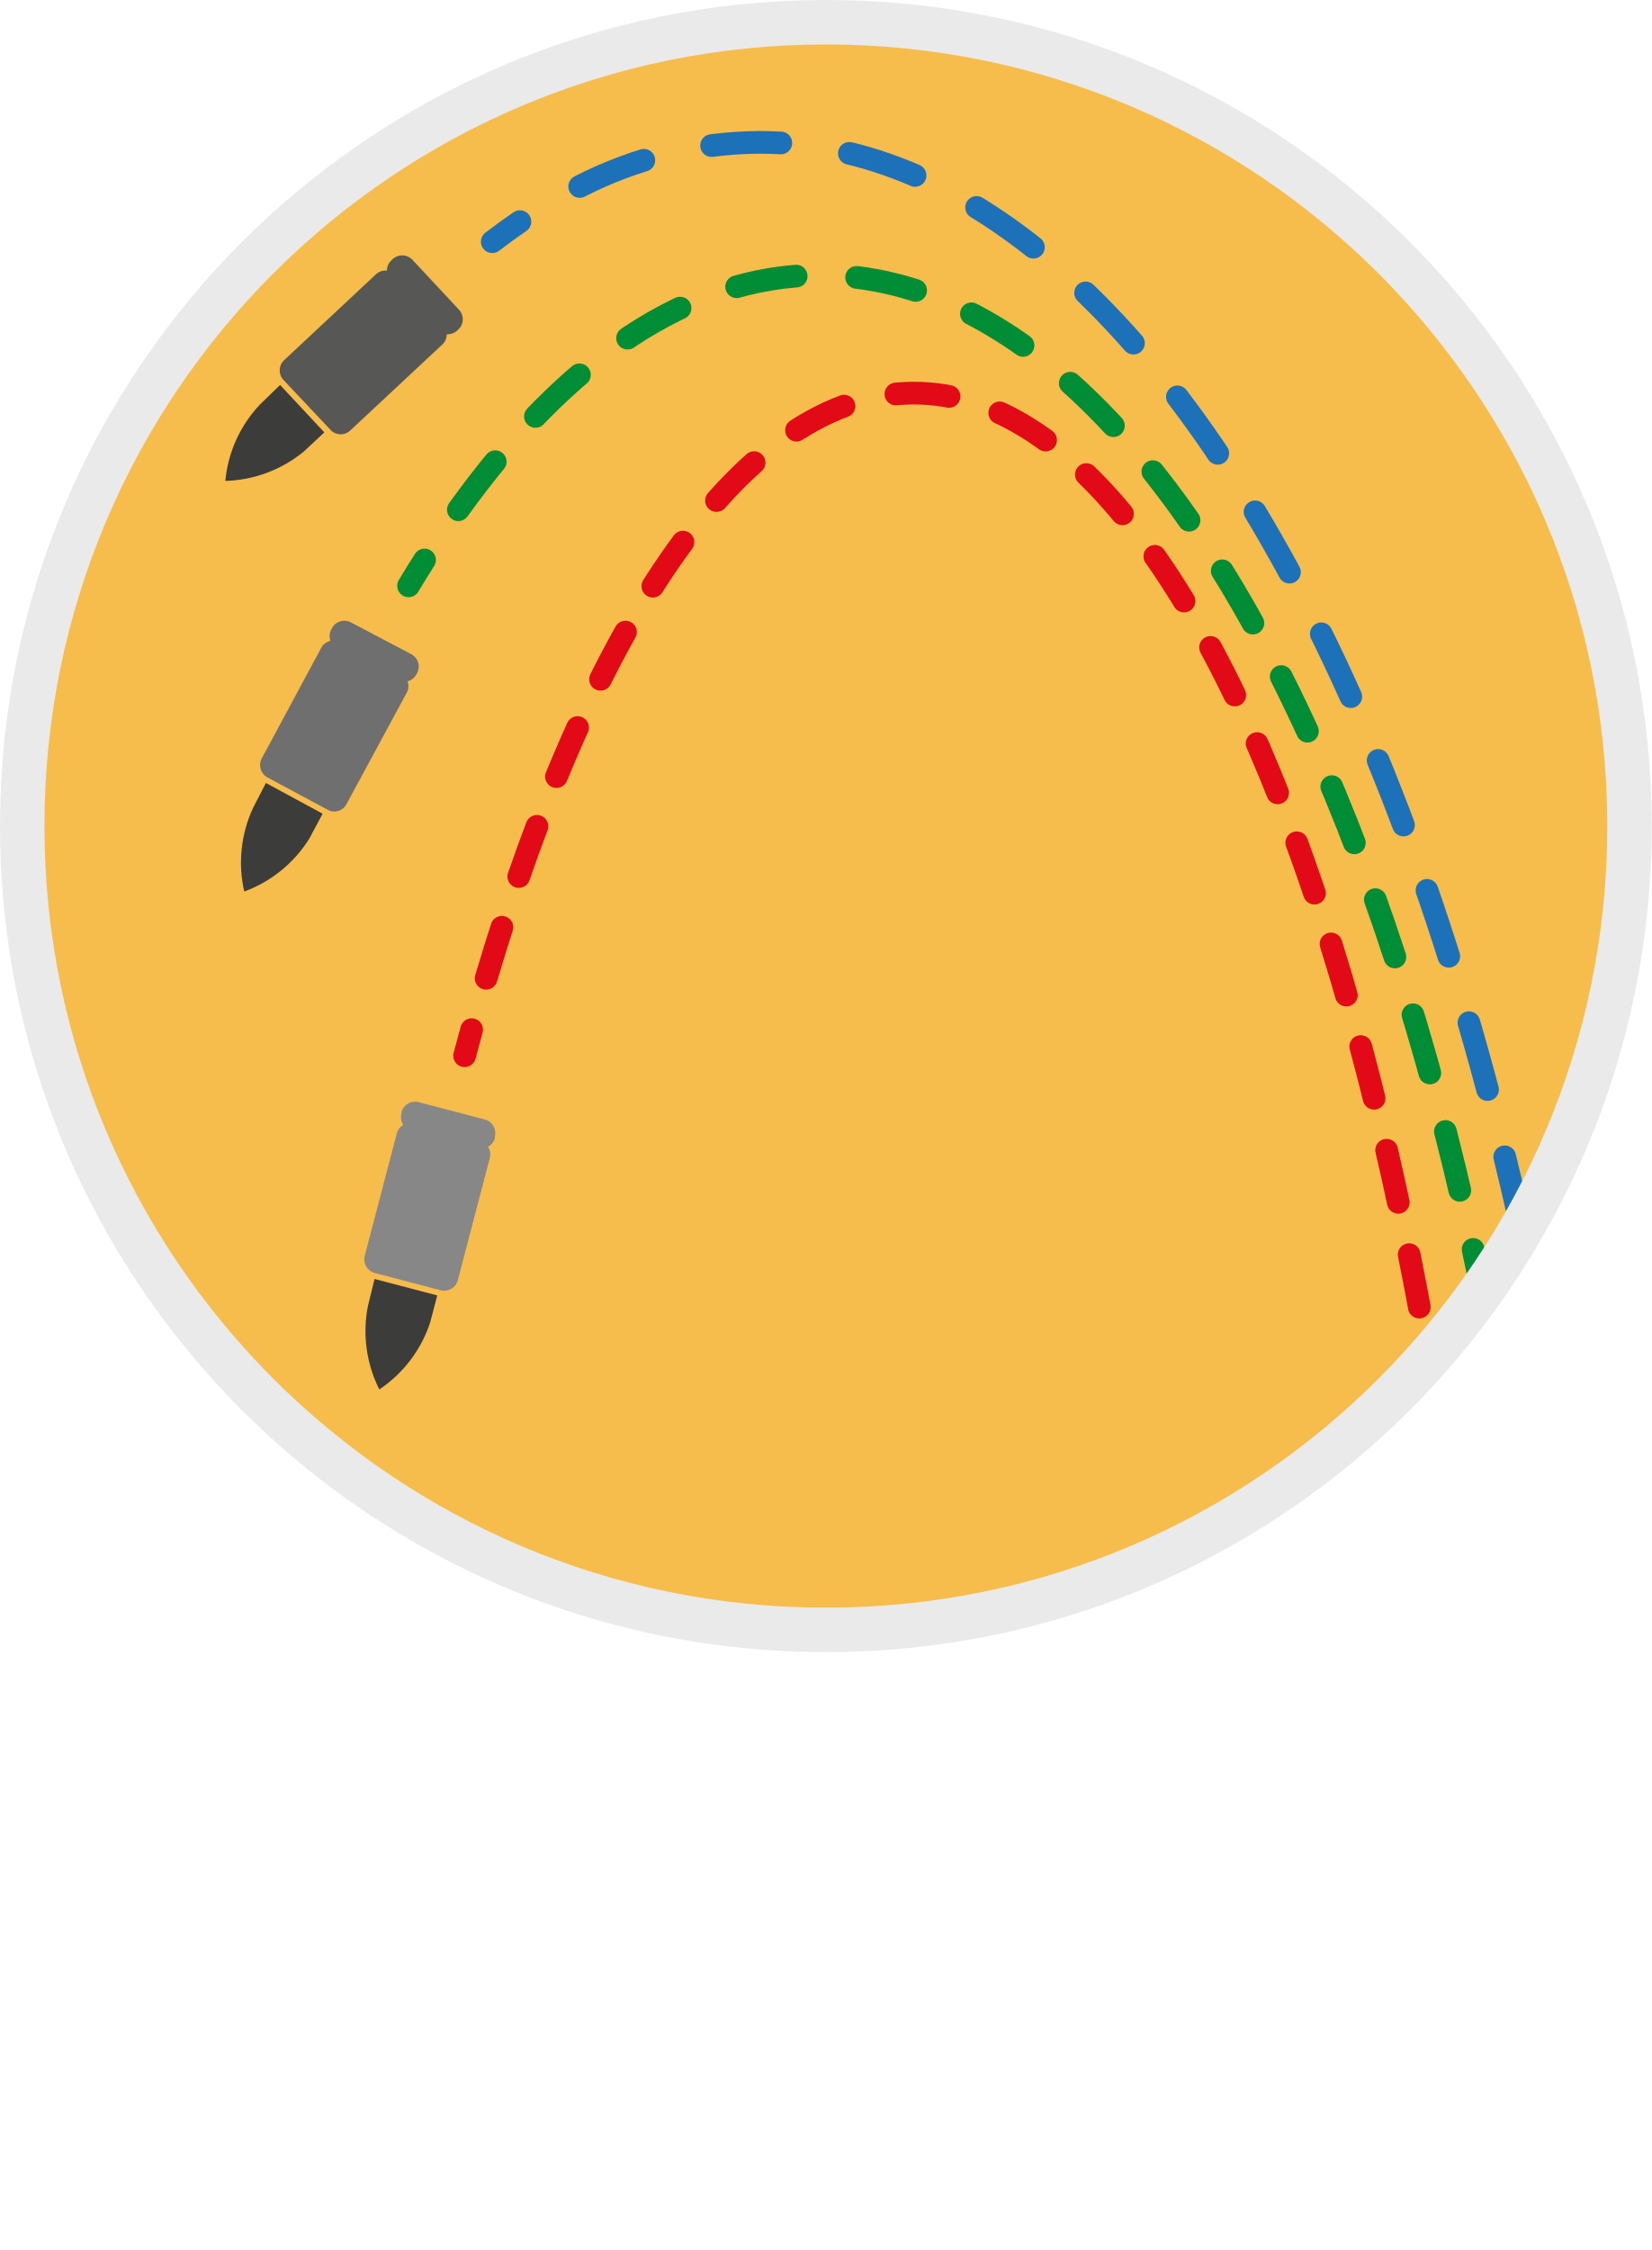
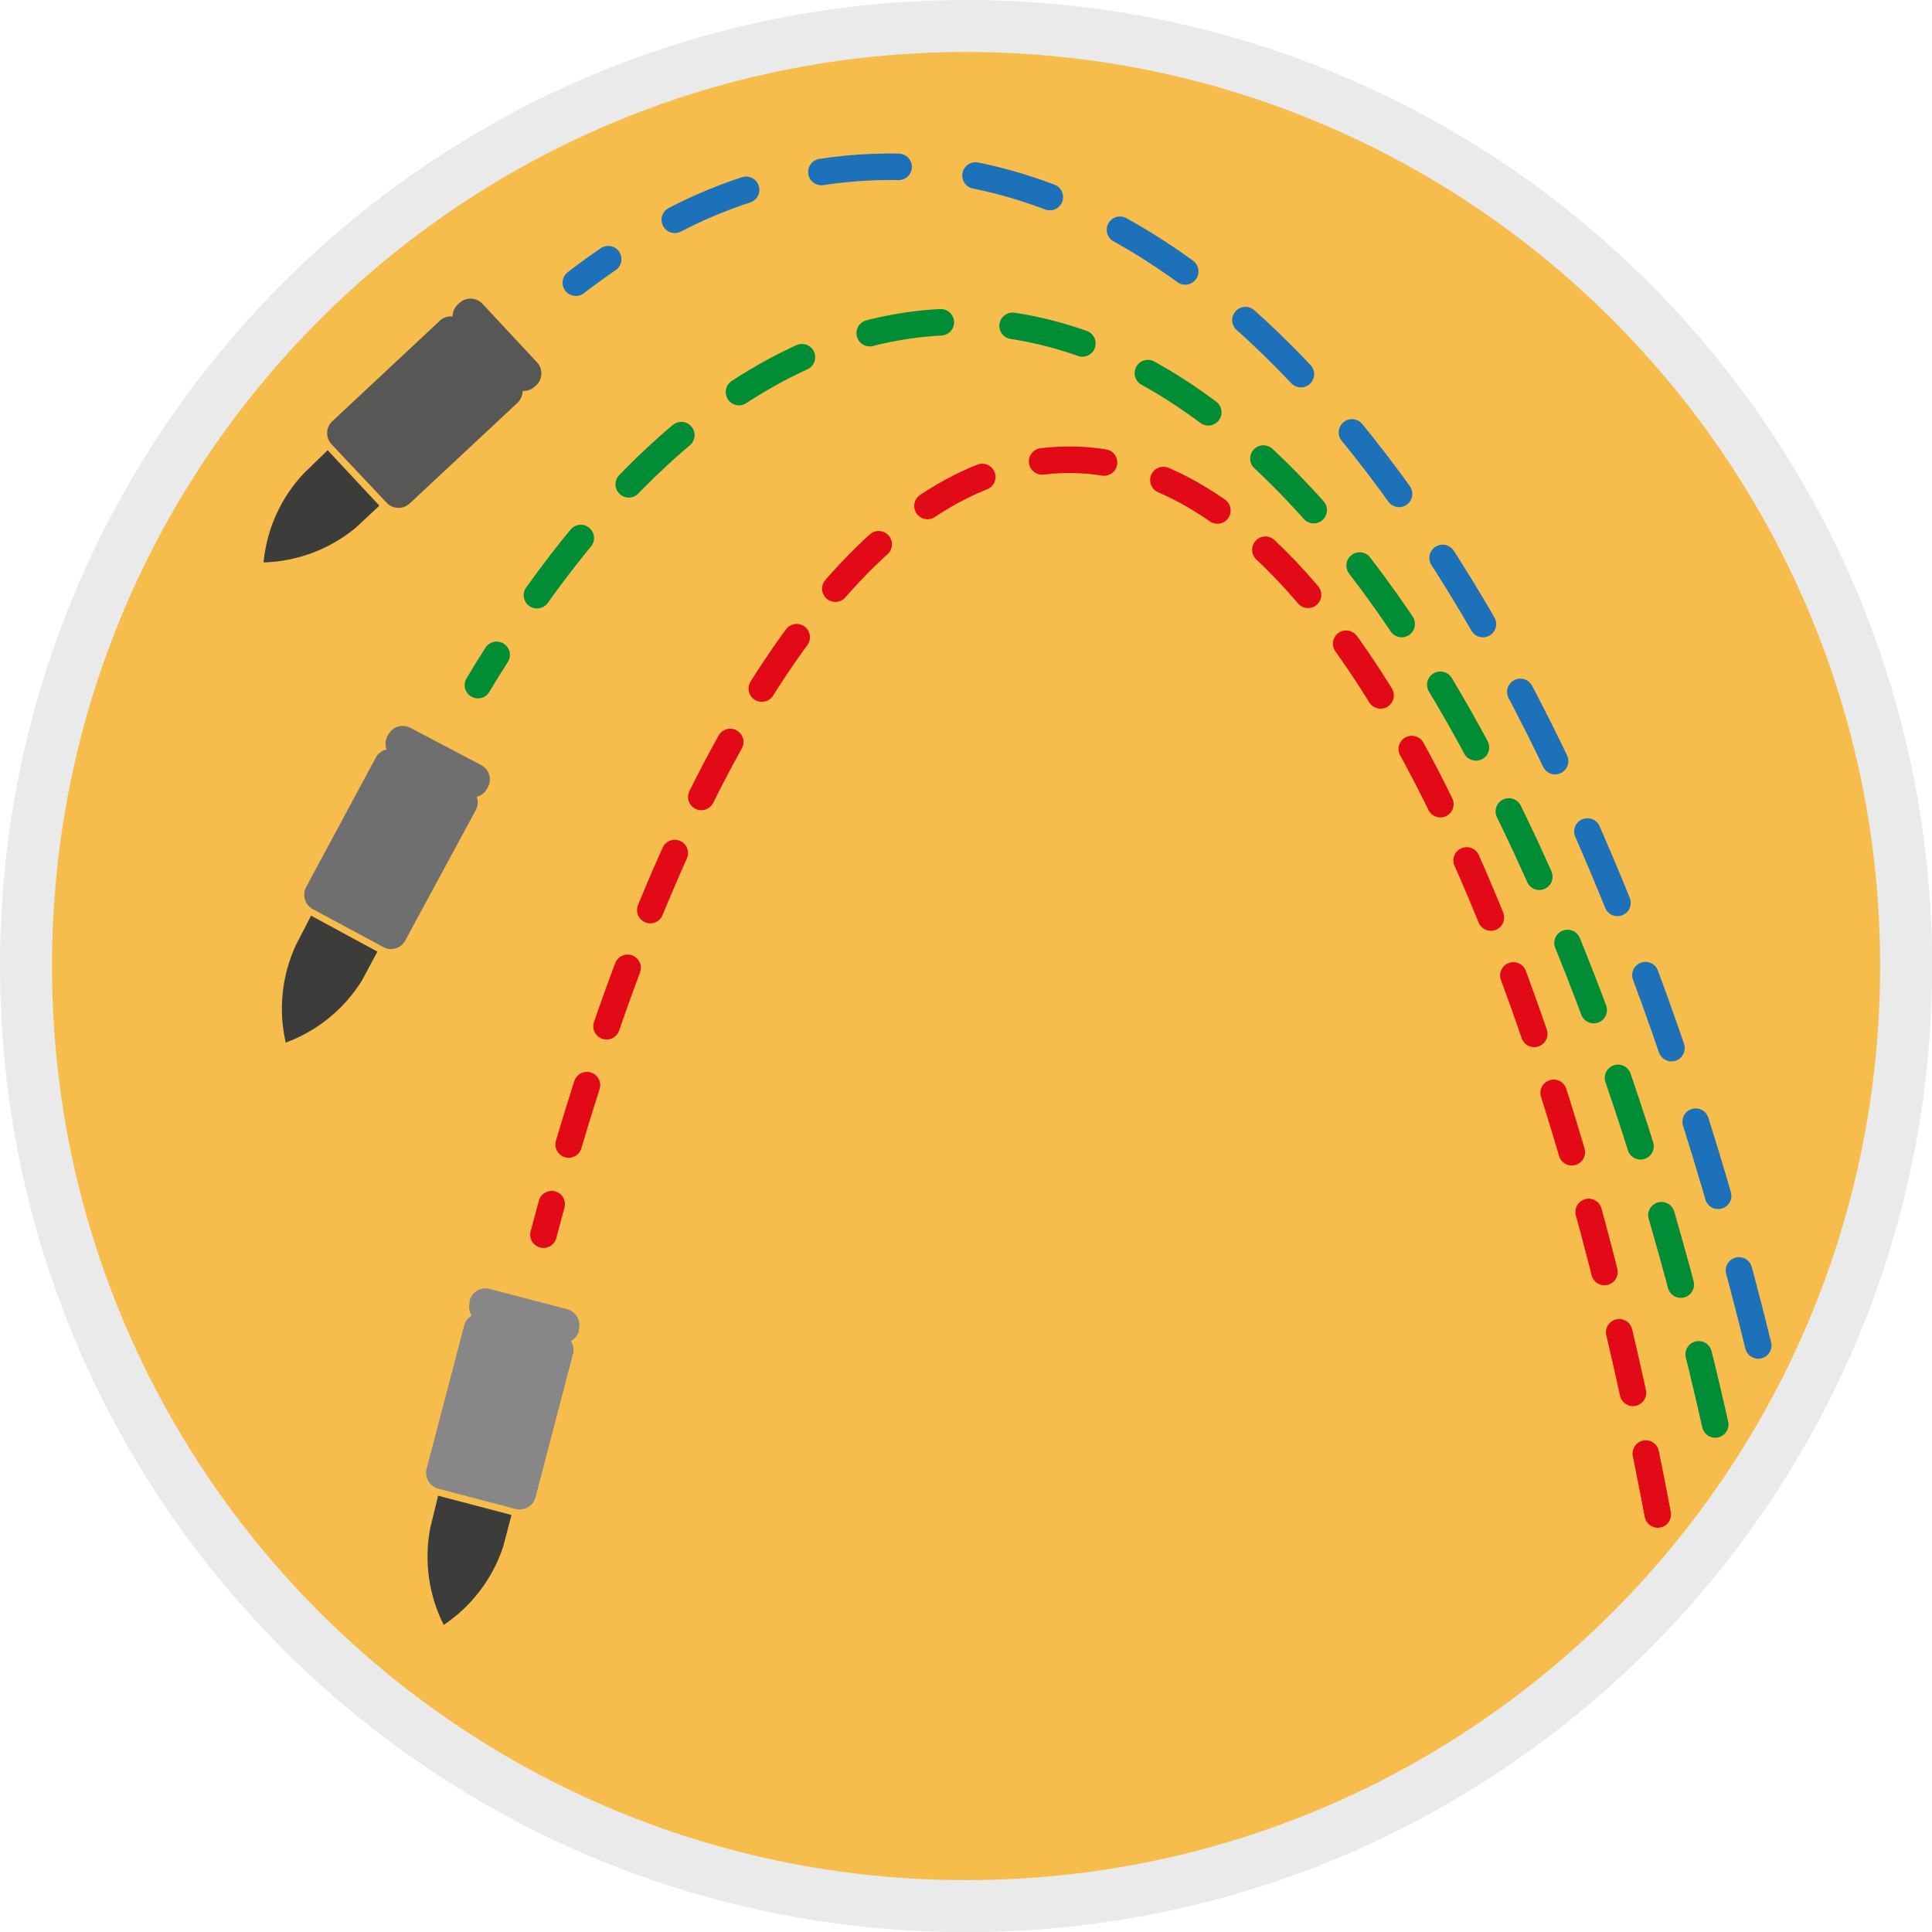
- <svg xmlns="http://www.w3.org/2000/svg" viewBox="0 0 145.65 198.37">
+ <svg xmlns="http://www.w3.org/2000/svg" width="5.14cm" height="5.14cm" viewBox="0 0 145.65 145.65">
  <defs>
-     <style>.cls-1,.cls-14,.cls-4,.cls-5,.cls-6,.cls-7,.cls-8,.cls-9{fill:none;}.cls-1,.cls-3{opacity:0.8;}.cls-2{clip-path:url(#clip-path);}.cls-3{fill:#f5ad1f;}.cls-4,.cls-5{stroke:#e20a17;}.cls-4,.cls-5,.cls-6,.cls-7,.cls-8,.cls-9{stroke-linecap:round;stroke-linejoin:round;stroke-width:2px;}.cls-5{stroke-dasharray:4.71 4.71;}.cls-6,.cls-7{stroke:#008d36;}.cls-7{stroke-dasharray:5.34 5.34;}.cls-8,.cls-9{stroke:#1d71b8;}.cls-9{stroke-dasharray:6.12 6.12;}.cls-10{fill:#575756;}.cls-11{fill:#3c3c3b;}.cls-12{fill:#706f6f;}.cls-13{fill:#878787;}.cls-14{stroke:#eaeaea;stroke-miterlimit:10;stroke-width:3.92px;}</style>
-     <clipPath id="clip-path" transform="translate(-5.13 -5.13)">
-       <circle class="cls-1" cx="77.95" cy="77.95" r="70.87" />
+     <clipPath id="a" transform="translate(-5.13 -5.13)">
+       <circle cx="77.95" cy="77.95" r="70.87" fill="none" opacity="0.8" />
    </clipPath>
  </defs>
-   <g id="Mobile">
-     <g class="cls-2">
-       <circle class="cls-3" cx="72.83" cy="72.83" r="70.87" />
-       <path class="cls-4" d="M46.1,98.21c.21-.77.41-1.54.62-2.3" transform="translate(-5.13 -5.13)" />
-       <path class="cls-5" d="M48,91.38c9.42-31.75,22.83-51.59,37.72-51.59,28,0,50.81,70.3,51.61,158" transform="translate(-5.13 -5.13)" />
-       <path class="cls-4" d="M137.36,200.11c0,.8,0,1.59,0,2.39" transform="translate(-5.13 -5.13)" />
-       <path class="cls-6" d="M41.16,56.78q.69-1.16,1.41-2.28" transform="translate(-5.13 -5.13)" />
-       <path class="cls-7" d="M45.55,50.07C55,36.9,65.86,29.39,77.44,29.39c35.36,0,64.16,70,65.29,157.35" transform="translate(-5.13 -5.13)" />
-       <path class="cls-6" d="M142.76,189.41c0,.9,0,1.79,0,2.69" transform="translate(-5.13 -5.13)" />
-       <path class="cls-8" d="M48.54,26.44c.81-.62,1.62-1.21,2.44-1.77" transform="translate(-5.13 -5.13)" />
-       <path class="cls-9" d="M56.25,21.57a35.21,35.21,0,0,1,15.84-3.89c40.93,0,74.27,76.17,75.64,171.34" transform="translate(-5.13 -5.13)" />
-       <path class="cls-8" d="M147.76,192.08c0,1,0,2,0,3" transform="translate(-5.13 -5.13)" />
-       <path class="cls-10" d="M38.33,29.27l-8.15,7.62a1.23,1.23,0,0,0-.06,1.73L34.25,43A1.23,1.23,0,0,0,36,43.1l8.15-7.61a1.24,1.24,0,0,0,.38-.89,1.25,1.25,0,0,0,.92-.33l.1-.09a1.23,1.23,0,0,0,.06-1.74L41.47,28A1.24,1.24,0,0,0,39.73,28l-.1.1a1.2,1.2,0,0,0-.38.89A1.23,1.23,0,0,0,38.33,29.27Z" transform="translate(-5.13 -5.13)" />
-       <path class="cls-11" d="M28.05,40.8l1.78-1.73,3.9,4.18-1.81,1.69A11.4,11.4,0,0,1,25,47.53,11.31,11.31,0,0,1,28.05,40.8Z" transform="translate(-5.13 -5.13)" />
-       <path class="cls-12" d="M33.5,62.17,28.21,72a1.24,1.24,0,0,0,.5,1.67L34,76.51A1.21,1.21,0,0,0,35.7,76L41,66.2a1.22,1.22,0,0,0,.07-1,1.24,1.24,0,0,0,.77-.6l.07-.12a1.23,1.23,0,0,0-.5-1.67L36.07,60a1.23,1.23,0,0,0-1.66.5l-.07.13a1.22,1.22,0,0,0-.07,1A1.21,1.21,0,0,0,33.5,62.17Z" transform="translate(-5.13 -5.13)" />
-       <path class="cls-11" d="M27.44,76.37l1.14-2.21,5,2.71-1.17,2.19a11.4,11.4,0,0,1-5.74,4.67A11.44,11.44,0,0,1,27.44,76.37Z" transform="translate(-5.13 -5.13)" />
-       <path class="cls-13" d="M40.12,105.07l-2.83,10.79a1.24,1.24,0,0,0,.88,1.5L44,118.89a1.24,1.24,0,0,0,1.5-.88l2.82-10.78a1.23,1.23,0,0,0-.15-1,1.18,1.18,0,0,0,.6-.76l0-.14a1.23,1.23,0,0,0-.88-1.5l-5.85-1.53a1.23,1.23,0,0,0-1.5.87l0,.14a1.23,1.23,0,0,0,.15,1A1.21,1.21,0,0,0,40.12,105.07Z" transform="translate(-5.13 -5.13)" />
-       <path class="cls-11" d="M37.57,120.3l.59-2.41,5.53,1.45-.63,2.4a11.4,11.4,0,0,1-4.48,5.89A11.44,11.44,0,0,1,37.57,120.3Z" transform="translate(-5.13 -5.13)" />
+   <g>
+     <g clip-path="url(#a)">
+       <circle cx="72.83" cy="72.83" r="70.87" fill="#f5ad1f" opacity="0.8" />
+       <g>
+         <path d="M46.1,98.21c.21-.77.41-1.54.62-2.3" transform="translate(-5.13 -5.13)" fill="none" stroke="#e20a17" stroke-linecap="round" stroke-linejoin="round" stroke-width="2" />
+         <path d="M48,91.41c9.42-31.77,22.84-51.62,37.73-51.62,19.17,0,35.91,32.94,44.81,81.85" transform="translate(-5.13 -5.13)" fill="none" stroke="#e20a17" stroke-linecap="round" stroke-linejoin="round" stroke-width="2" stroke-dasharray="4.68 4.68" />
+         <path d="M131,124c.14.78.27,1.56.41,2.35" transform="translate(-5.13 -5.13)" fill="none" stroke="#e20a17" stroke-linecap="round" stroke-linejoin="round" stroke-width="2" />
+       </g>
+       <g>
+         <path d="M41.16,56.78q.69-1.16,1.41-2.28" transform="translate(-5.13 -5.13)" fill="none" stroke="#008d36" stroke-linecap="round" stroke-linejoin="round" stroke-width="2" />
+         <path d="M45.61,50C55,36.87,65.88,29.39,77.44,29.39c24.93,0,46.6,34.77,57.61,85.9" transform="translate(-5.13 -5.13)" fill="none" stroke="#008d36" stroke-linecap="round" stroke-linejoin="round" stroke-width="2" stroke-dasharray="5.43 5.43" />
+         <path d="M135.61,118c.18.88.35,1.75.53,2.64" transform="translate(-5.13 -5.13)" fill="none" stroke="#008d36" stroke-linecap="round" stroke-linejoin="round" stroke-width="2" />
+       </g>
+       <g>
+         <path d="M48.54,26.44c.81-.62,1.62-1.21,2.44-1.77" transform="translate(-5.13 -5.13)" fill="none" stroke="#1d71b8" stroke-linecap="round" stroke-linejoin="round" stroke-width="2" />
+         <path d="M56,21.7a35.33,35.33,0,0,1,16.09-4c28.53,0,53.37,37,66.27,91.67" transform="translate(-5.13 -5.13)" fill="none" stroke="#1d71b8" stroke-linecap="round" stroke-linejoin="round" stroke-width="2" stroke-dasharray="5.84 5.84" />
+         <path d="M139,112.19c.22,1,.43,2,.65,2.94" transform="translate(-5.13 -5.13)" fill="none" stroke="#1d71b8" stroke-linecap="round" stroke-linejoin="round" stroke-width="2" />
+       </g>
+       <g>
+         <path d="M38.33,29.27l-8.15,7.62a1.23,1.23,0,0,0-.06,1.73L34.25,43A1.23,1.23,0,0,0,36,43.1l8.15-7.61a1.24,1.24,0,0,0,.38-.89,1.25,1.25,0,0,0,.92-.33l.1-.09a1.23,1.23,0,0,0,.06-1.74L41.47,28A1.24,1.24,0,0,0,39.73,28l-.1.1a1.2,1.2,0,0,0-.38.89A1.23,1.23,0,0,0,38.33,29.27Z" transform="translate(-5.13 -5.13)" fill="#575756" />
+         <path d="M28.05,40.8l1.78-1.73,3.9,4.18-1.81,1.69A11.4,11.4,0,0,1,25,47.53,11.31,11.31,0,0,1,28.05,40.8Z" transform="translate(-5.13 -5.13)" fill="#3c3c3b" />
+       </g>
+       <g>
+         <path d="M33.5,62.17,28.21,72a1.24,1.24,0,0,0,.5,1.67L34,76.51A1.21,1.21,0,0,0,35.7,76L41,66.2a1.22,1.22,0,0,0,.07-1,1.24,1.24,0,0,0,.77-.6l.07-.12a1.23,1.23,0,0,0-.5-1.67L36.07,60a1.23,1.23,0,0,0-1.66.5l-.07.13a1.22,1.22,0,0,0-.07,1A1.21,1.21,0,0,0,33.5,62.17Z" transform="translate(-5.13 -5.13)" fill="#706f6f" />
+         <path d="M27.44,76.37l1.14-2.21,5,2.71-1.17,2.19a11.4,11.4,0,0,1-5.74,4.67A11.44,11.44,0,0,1,27.44,76.37Z" transform="translate(-5.13 -5.13)" fill="#3c3c3b" />
+       </g>
+       <g>
+         <path d="M40.12,105.07l-2.83,10.79a1.24,1.24,0,0,0,.88,1.5L44,118.89a1.24,1.24,0,0,0,1.5-.88l2.82-10.78a1.23,1.23,0,0,0-.15-1,1.18,1.18,0,0,0,.6-.76l0-.14a1.23,1.23,0,0,0-.88-1.5l-5.85-1.53a1.23,1.23,0,0,0-1.5.87l0,.14a1.23,1.23,0,0,0,.15,1A1.21,1.21,0,0,0,40.12,105.07Z" transform="translate(-5.13 -5.13)" fill="#878787" />
+         <path d="M37.57,120.3l.59-2.41,5.53,1.45-.63,2.4a11.4,11.4,0,0,1-4.48,5.89A11.44,11.44,0,0,1,37.57,120.3Z" transform="translate(-5.13 -5.13)" fill="#3c3c3b" />
+       </g>
    </g>
-     <circle class="cls-14" cx="72.83" cy="72.83" r="70.87" />
+     <circle cx="72.83" cy="72.83" r="70.87" fill="none" stroke="#eaeaea" stroke-miterlimit="10" stroke-width="3.92" />
  </g>
</svg>
